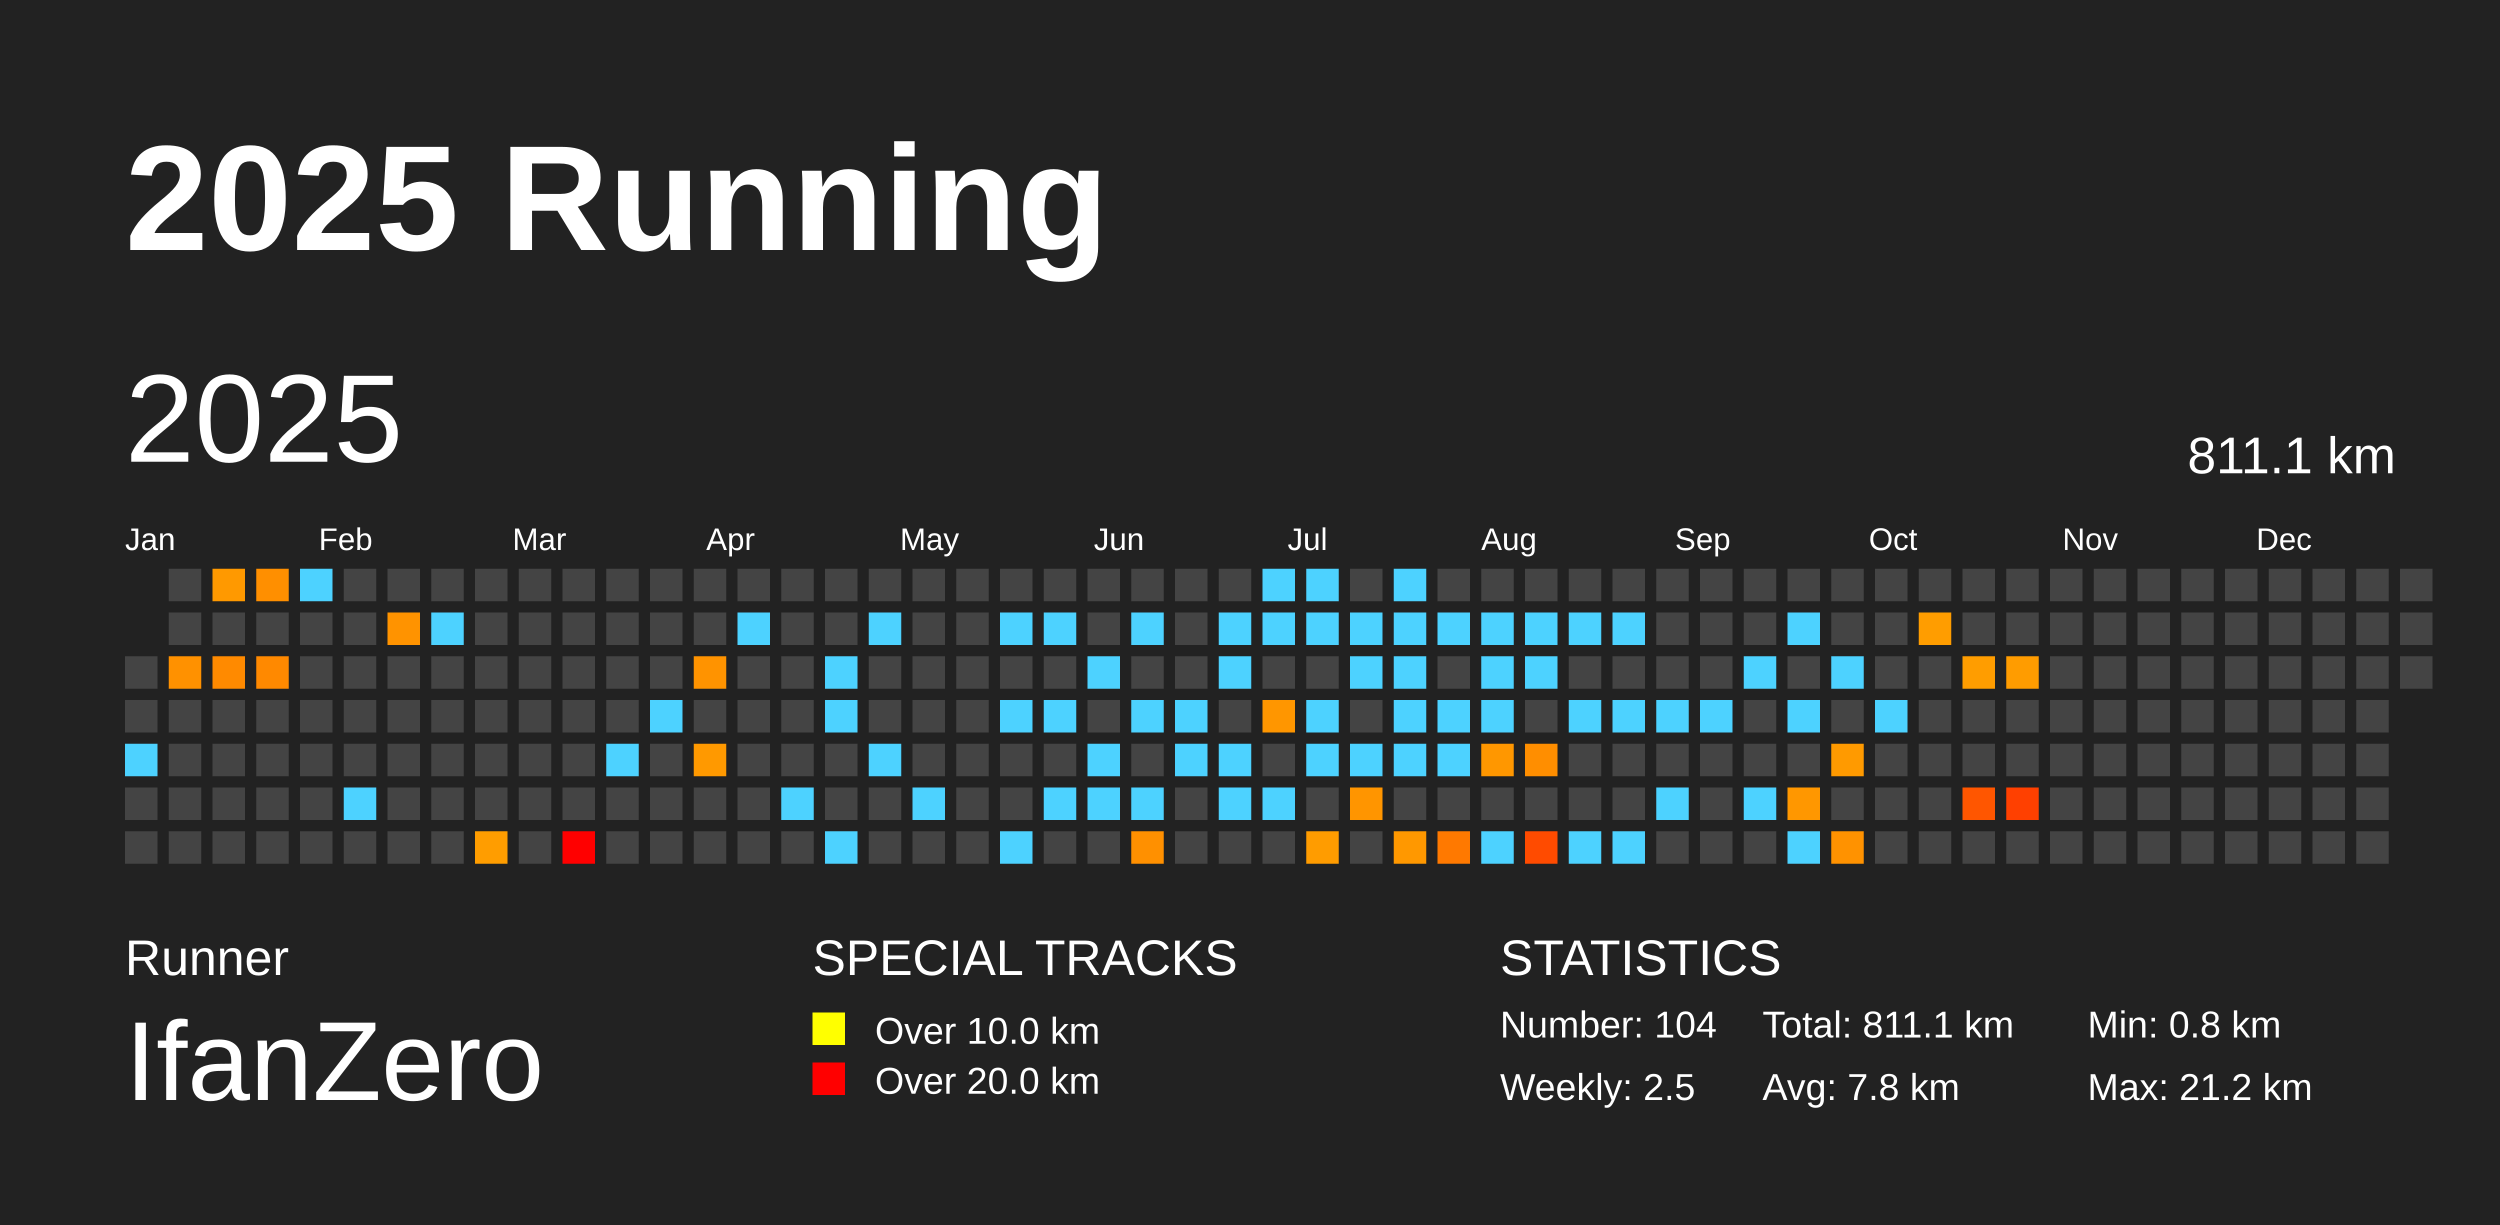
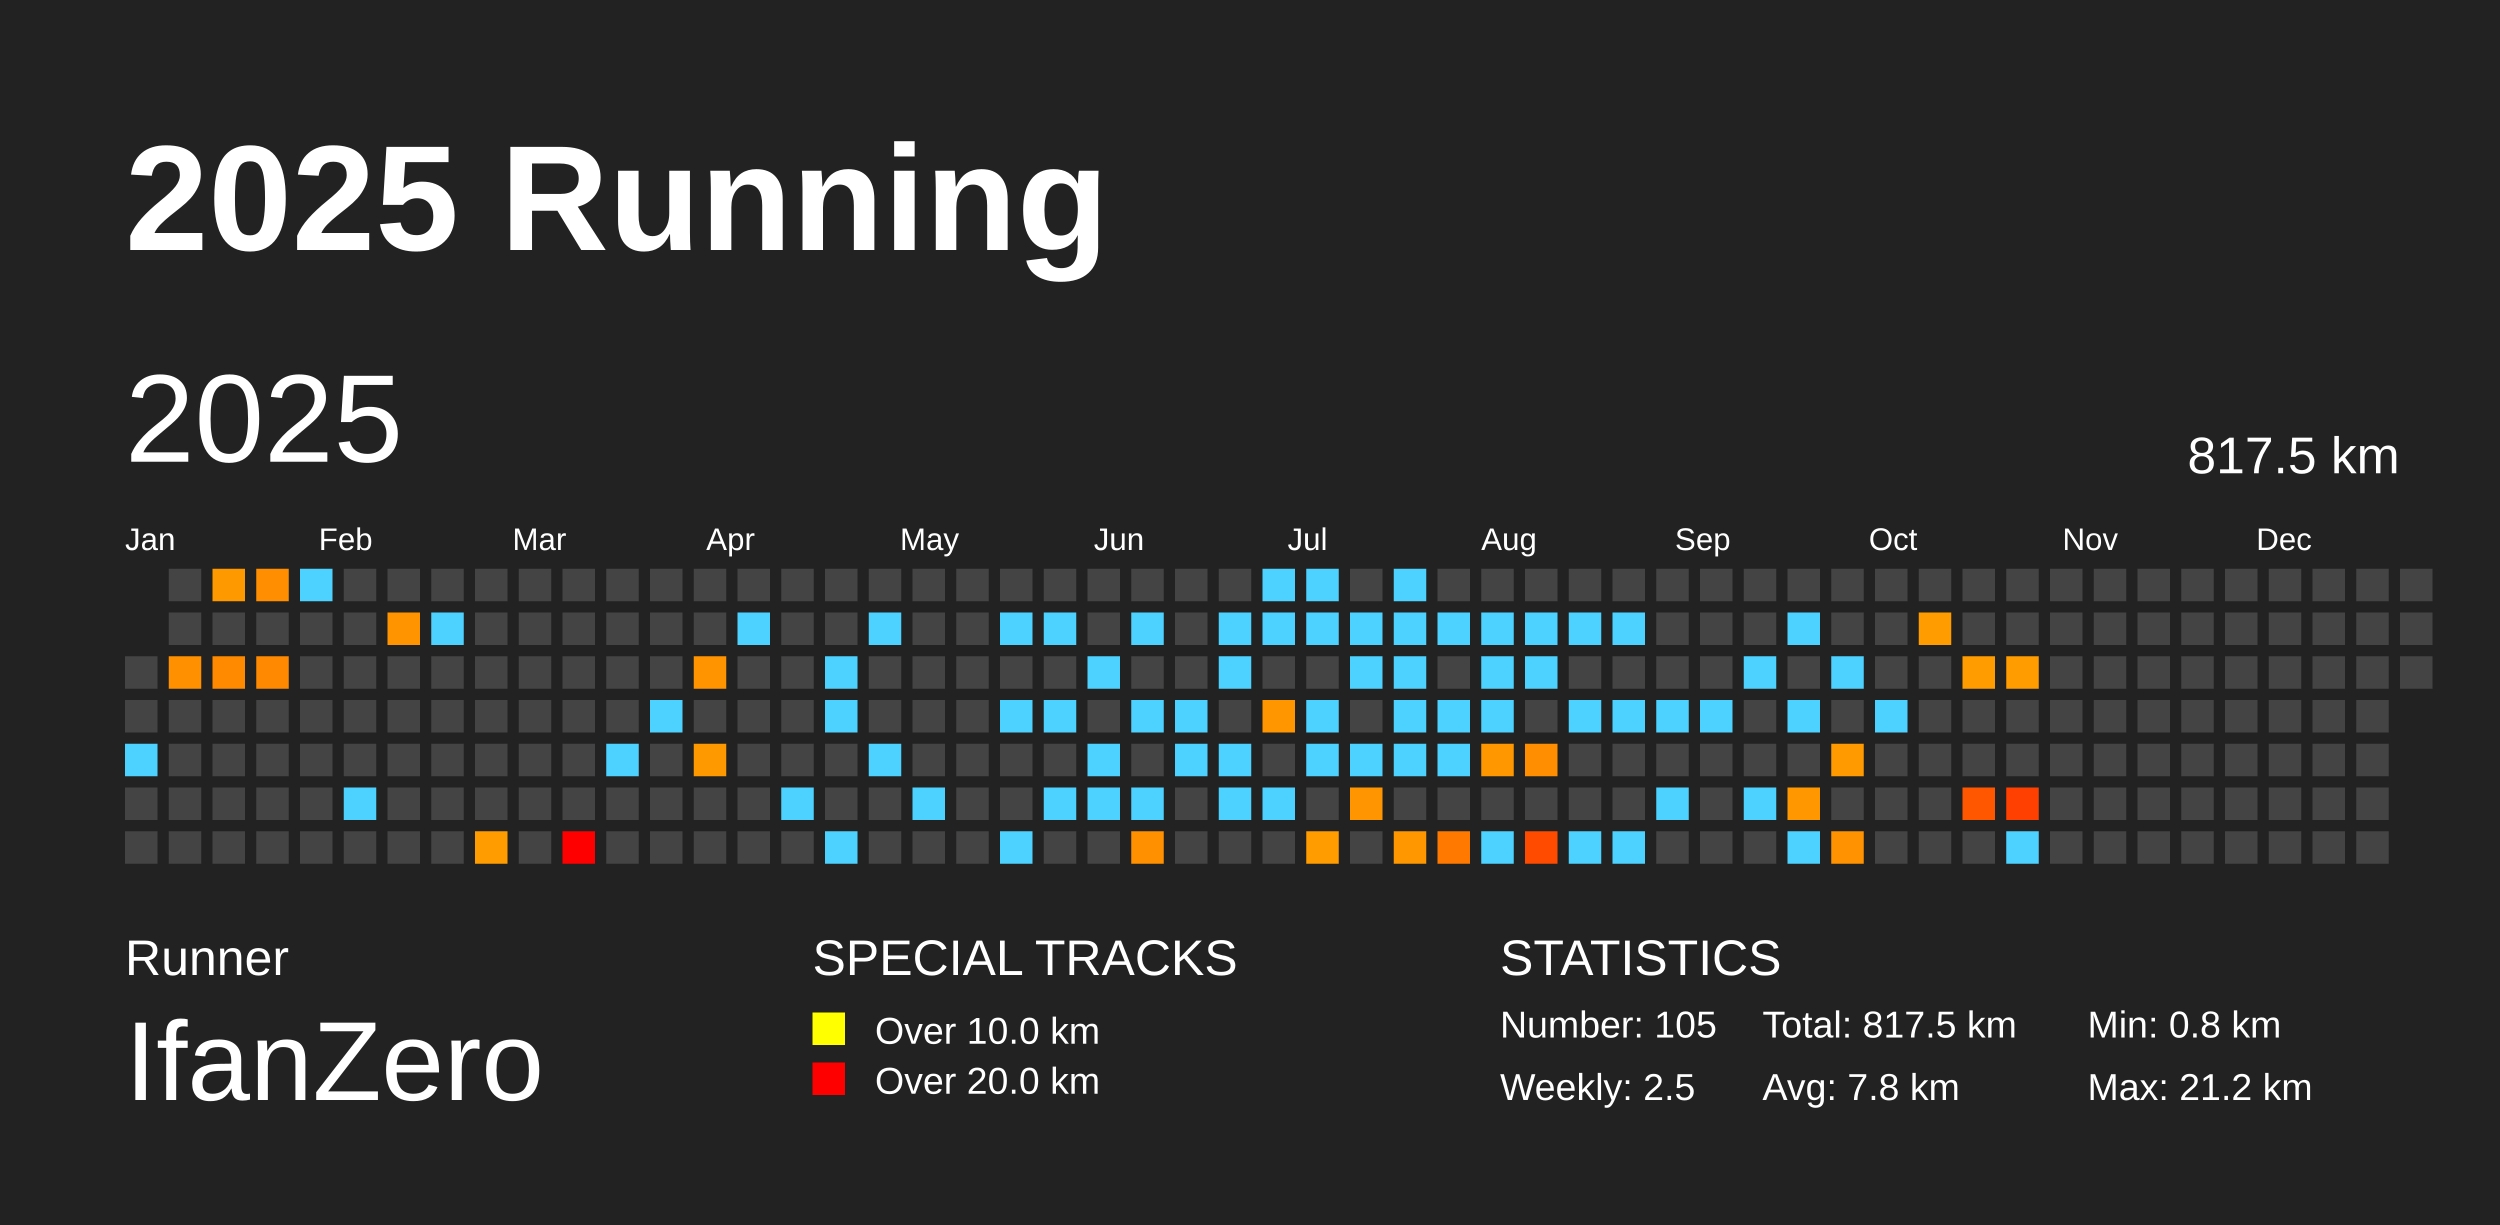
<svg xmlns="http://www.w3.org/2000/svg" baseProfile="full" height="98mm" version="1.1" viewBox="0,0,200,98" width="200mm">
  <defs />
  <rect fill="#222222" height="98" width="200" x="0" y="0" />
  <text fill="#FFFFFF" style="font-size:12px; font-family:Arial; font-weight:bold;" x="10" y="20">2025 Running</text>
  <text fill="#FFFFFF" style="font-size:4px; font-family:Arial" x="10" y="78">Runner</text>
  <text fill="#FFFFFF" style="font-size:9px; font-family:Arial" x="10" y="88">IfanZero</text>
  <text fill="#FFFFFF" style="font-size:4px; font-family:Arial" x="65" y="78">SPECIAL TRACKS</text>
  <rect fill="yellow" height="2.6" width="2.6" x="65" y="81" />
  <text fill="#FFFFFF" style="font-size:3px; font-family:Arial" x="70" y="83.5">Over 10.0 km</text>
  <rect fill="red" height="2.6" width="2.6" x="65" y="85" />
  <text fill="#FFFFFF" style="font-size:3px; font-family:Arial" x="70" y="87.5">Over 20.0 km</text>
  <text fill="#FFFFFF" style="font-size:4px; font-family:Arial" x="120" y="78">STATISTICS</text>
-   <text fill="#FFFFFF" style="font-size:3px; font-family:Arial" x="120" y="83">Number: 104</text>
+   <text fill="#FFFFFF" style="font-size:3px; font-family:Arial" x="120" y="83">Number: 105</text>
  <text fill="#FFFFFF" style="font-size:3px; font-family:Arial" x="120" y="88">Weekly: 2.5</text>
-   <text fill="#FFFFFF" style="font-size:3px; font-family:Arial" x="141" y="83">Total: 811.1 km</text>
+   <text fill="#FFFFFF" style="font-size:3px; font-family:Arial" x="141" y="83">Total: 817.5 km</text>
  <text fill="#FFFFFF" style="font-size:3px; font-family:Arial" x="141" y="88">Avg: 7.8 km</text>
  <text fill="#FFFFFF" style="font-size:3px; font-family:Arial" x="167" y="83">Min: 0.8 km</text>
  <text fill="#FFFFFF" style="font-size:3px; font-family:Arial" x="167" y="88">Max: 21.2 km</text>
  <text dominant-baseline="hanging" fill="#FFFFFF" style="font-size:10.0px; font-family:Arial;" x="10" y="30">2025</text>
-   <text dominant-baseline="hanging" fill="#FFFFFF" style="font-size:4.125px; font-family:Arial;" x="175" y="35">811.1 km</text>
+   <text dominant-baseline="hanging" fill="#FFFFFF" style="font-size:4.125px; font-family:Arial;" x="175" y="35">817.5 km</text>
  <text fill="#FFFFFF" style="font-size:2.5px; font-family:Arial" x="10.0" y="44">Jan</text>
  <text fill="#FFFFFF" style="font-size:2.5px; font-family:Arial" x="25.5" y="44">Feb</text>
  <text fill="#FFFFFF" style="font-size:2.5px; font-family:Arial" x="41.0" y="44">Mar</text>
  <text fill="#FFFFFF" style="font-size:2.5px; font-family:Arial" x="56.5" y="44">Apr</text>
  <text fill="#FFFFFF" style="font-size:2.5px; font-family:Arial" x="72.0" y="44">May</text>
  <text fill="#FFFFFF" style="font-size:2.5px; font-family:Arial" x="87.5" y="44">Jun</text>
  <text fill="#FFFFFF" style="font-size:2.5px; font-family:Arial" x="103.0" y="44">Jul</text>
  <text fill="#FFFFFF" style="font-size:2.5px; font-family:Arial" x="118.5" y="44">Aug</text>
  <text fill="#FFFFFF" style="font-size:2.5px; font-family:Arial" x="134.0" y="44">Sep</text>
  <text fill="#FFFFFF" style="font-size:2.5px; font-family:Arial" x="149.5" y="44">Oct</text>
  <text fill="#FFFFFF" style="font-size:2.5px; font-family:Arial" x="165.0" y="44">Nov</text>
  <text fill="#FFFFFF" style="font-size:2.5px; font-family:Arial" x="180.5" y="44">Dec</text>
  <rect fill="#444444" height="2.6" width="2.6" x="10.0" y="52.5" />
  <rect fill="#444444" height="2.6" width="2.6" x="10.0" y="56.0" />
  <rect fill="#4dd2ff" height="2.6" width="2.6" x="10.0" y="59.5" />
  <rect fill="#444444" height="2.6" width="2.6" x="10.0" y="63.0" />
  <rect fill="#444444" height="2.6" width="2.6" x="10.0" y="66.5" />
  <rect fill="#444444" height="2.6" width="2.6" x="13.5" y="45.5" />
  <rect fill="#444444" height="2.6" width="2.6" x="13.5" y="49.0" />
  <rect fill="#ff9100" height="2.6" width="2.6" x="13.5" y="52.5" />
  <rect fill="#444444" height="2.6" width="2.6" x="13.5" y="56.0" />
  <rect fill="#444444" height="2.6" width="2.6" x="13.5" y="59.5" />
  <rect fill="#444444" height="2.6" width="2.6" x="13.5" y="63.0" />
  <rect fill="#444444" height="2.6" width="2.6" x="13.5" y="66.5" />
  <rect fill="#ff9900" height="2.6" width="2.6" x="17.0" y="45.5" />
  <rect fill="#444444" height="2.6" width="2.6" x="17.0" y="49.0" />
  <rect fill="#ff8a00" height="2.6" width="2.6" x="17.0" y="52.5" />
  <rect fill="#444444" height="2.6" width="2.6" x="17.0" y="56.0" />
  <rect fill="#444444" height="2.6" width="2.6" x="17.0" y="59.5" />
  <rect fill="#444444" height="2.6" width="2.6" x="17.0" y="63.0" />
  <rect fill="#444444" height="2.6" width="2.6" x="17.0" y="66.5" />
  <rect fill="#ff8f00" height="2.6" width="2.6" x="20.5" y="45.5" />
  <rect fill="#444444" height="2.6" width="2.6" x="20.5" y="49.0" />
  <rect fill="#ff8900" height="2.6" width="2.6" x="20.5" y="52.5" />
  <rect fill="#444444" height="2.6" width="2.6" x="20.5" y="56.0" />
  <rect fill="#444444" height="2.6" width="2.6" x="20.5" y="59.5" />
  <rect fill="#444444" height="2.6" width="2.6" x="20.5" y="63.0" />
  <rect fill="#444444" height="2.6" width="2.6" x="20.5" y="66.5" />
  <rect fill="#4dd2ff" height="2.6" width="2.6" x="24.0" y="45.5" />
  <rect fill="#444444" height="2.6" width="2.6" x="24.0" y="49.0" />
  <rect fill="#444444" height="2.6" width="2.6" x="24.0" y="52.5" />
  <rect fill="#444444" height="2.6" width="2.6" x="24.0" y="56.0" />
  <rect fill="#444444" height="2.6" width="2.6" x="24.0" y="59.5" />
  <rect fill="#444444" height="2.6" width="2.6" x="24.0" y="63.0" />
  <rect fill="#444444" height="2.6" width="2.6" x="24.0" y="66.5" />
  <rect fill="#444444" height="2.6" width="2.6" x="27.5" y="45.5" />
  <rect fill="#444444" height="2.6" width="2.6" x="27.5" y="49.0" />
  <rect fill="#444444" height="2.6" width="2.6" x="27.5" y="52.5" />
  <rect fill="#444444" height="2.6" width="2.6" x="27.5" y="56.0" />
  <rect fill="#444444" height="2.6" width="2.6" x="27.5" y="59.5" />
  <rect fill="#4dd2ff" height="2.6" width="2.6" x="27.5" y="63.0" />
  <rect fill="#444444" height="2.6" width="2.6" x="27.5" y="66.5" />
  <rect fill="#444444" height="2.6" width="2.6" x="31.0" y="45.5" />
  <rect fill="#ff9300" height="2.6" width="2.6" x="31.0" y="49.0" />
  <rect fill="#444444" height="2.6" width="2.6" x="31.0" y="52.5" />
  <rect fill="#444444" height="2.6" width="2.6" x="31.0" y="56.0" />
  <rect fill="#444444" height="2.6" width="2.6" x="31.0" y="59.5" />
  <rect fill="#444444" height="2.6" width="2.6" x="31.0" y="63.0" />
  <rect fill="#444444" height="2.6" width="2.6" x="31.0" y="66.5" />
  <rect fill="#444444" height="2.6" width="2.6" x="34.5" y="45.5" />
  <rect fill="#4dd2ff" height="2.6" width="2.6" x="34.5" y="49.0" />
  <rect fill="#444444" height="2.6" width="2.6" x="34.5" y="52.5" />
  <rect fill="#444444" height="2.6" width="2.6" x="34.5" y="56.0" />
  <rect fill="#444444" height="2.6" width="2.6" x="34.5" y="59.5" />
  <rect fill="#444444" height="2.6" width="2.6" x="34.5" y="63.0" />
  <rect fill="#444444" height="2.6" width="2.6" x="34.5" y="66.5" />
  <rect fill="#444444" height="2.6" width="2.6" x="38.0" y="45.5" />
  <rect fill="#444444" height="2.6" width="2.6" x="38.0" y="49.0" />
  <rect fill="#444444" height="2.6" width="2.6" x="38.0" y="52.5" />
  <rect fill="#444444" height="2.6" width="2.6" x="38.0" y="56.0" />
  <rect fill="#444444" height="2.6" width="2.6" x="38.0" y="59.5" />
  <rect fill="#444444" height="2.6" width="2.6" x="38.0" y="63.0" />
  <rect fill="#ff9d00" height="2.6" width="2.6" x="38.0" y="66.5" />
  <rect fill="#444444" height="2.6" width="2.6" x="41.5" y="45.5" />
  <rect fill="#444444" height="2.6" width="2.6" x="41.5" y="49.0" />
  <rect fill="#444444" height="2.6" width="2.6" x="41.5" y="52.5" />
  <rect fill="#444444" height="2.6" width="2.6" x="41.5" y="56.0" />
  <rect fill="#444444" height="2.6" width="2.6" x="41.5" y="59.5" />
  <rect fill="#444444" height="2.6" width="2.6" x="41.5" y="63.0" />
  <rect fill="#444444" height="2.6" width="2.6" x="41.5" y="66.5" />
  <rect fill="#444444" height="2.6" width="2.6" x="45.0" y="45.5" />
  <rect fill="#444444" height="2.6" width="2.6" x="45.0" y="49.0" />
  <rect fill="#444444" height="2.6" width="2.6" x="45.0" y="52.5" />
  <rect fill="#444444" height="2.6" width="2.6" x="45.0" y="56.0" />
  <rect fill="#444444" height="2.6" width="2.6" x="45.0" y="59.5" />
  <rect fill="#444444" height="2.6" width="2.6" x="45.0" y="63.0" />
  <rect fill="red" height="2.6" width="2.6" x="45.0" y="66.5" />
  <rect fill="#444444" height="2.6" width="2.6" x="48.5" y="45.5" />
  <rect fill="#444444" height="2.6" width="2.6" x="48.5" y="49.0" />
  <rect fill="#444444" height="2.6" width="2.6" x="48.5" y="52.5" />
  <rect fill="#444444" height="2.6" width="2.6" x="48.5" y="56.0" />
  <rect fill="#4dd2ff" height="2.6" width="2.6" x="48.5" y="59.5" />
  <rect fill="#444444" height="2.6" width="2.6" x="48.5" y="63.0" />
  <rect fill="#444444" height="2.6" width="2.6" x="48.5" y="66.5" />
  <rect fill="#444444" height="2.6" width="2.6" x="52.0" y="45.5" />
  <rect fill="#444444" height="2.6" width="2.6" x="52.0" y="49.0" />
  <rect fill="#444444" height="2.6" width="2.6" x="52.0" y="52.5" />
  <rect fill="#4dd2ff" height="2.6" width="2.6" x="52.0" y="56.0" />
  <rect fill="#444444" height="2.6" width="2.6" x="52.0" y="59.5" />
  <rect fill="#444444" height="2.6" width="2.6" x="52.0" y="63.0" />
  <rect fill="#444444" height="2.6" width="2.6" x="52.0" y="66.5" />
  <rect fill="#444444" height="2.6" width="2.6" x="55.5" y="45.5" />
  <rect fill="#444444" height="2.6" width="2.6" x="55.5" y="49.0" />
  <rect fill="#ff9300" height="2.6" width="2.6" x="55.5" y="52.5" />
  <rect fill="#444444" height="2.6" width="2.6" x="55.5" y="56.0" />
  <rect fill="#ff9900" height="2.6" width="2.6" x="55.5" y="59.5" />
  <rect fill="#444444" height="2.6" width="2.6" x="55.5" y="63.0" />
  <rect fill="#444444" height="2.6" width="2.6" x="55.5" y="66.5" />
  <rect fill="#444444" height="2.6" width="2.6" x="59.0" y="45.5" />
  <rect fill="#4dd2ff" height="2.6" width="2.6" x="59.0" y="49.0" />
  <rect fill="#444444" height="2.6" width="2.6" x="59.0" y="52.5" />
  <rect fill="#444444" height="2.6" width="2.6" x="59.0" y="56.0" />
  <rect fill="#444444" height="2.6" width="2.6" x="59.0" y="59.5" />
  <rect fill="#444444" height="2.6" width="2.6" x="59.0" y="63.0" />
  <rect fill="#444444" height="2.6" width="2.6" x="59.0" y="66.5" />
  <rect fill="#444444" height="2.6" width="2.6" x="62.5" y="45.5" />
  <rect fill="#444444" height="2.6" width="2.6" x="62.5" y="49.0" />
  <rect fill="#444444" height="2.6" width="2.6" x="62.5" y="52.5" />
  <rect fill="#444444" height="2.6" width="2.6" x="62.5" y="56.0" />
  <rect fill="#444444" height="2.6" width="2.6" x="62.5" y="59.5" />
  <rect fill="#4dd2ff" height="2.6" width="2.6" x="62.5" y="63.0" />
  <rect fill="#444444" height="2.6" width="2.6" x="62.5" y="66.5" />
  <rect fill="#444444" height="2.6" width="2.6" x="66.0" y="45.5" />
  <rect fill="#444444" height="2.6" width="2.6" x="66.0" y="49.0" />
  <rect fill="#4dd2ff" height="2.6" width="2.6" x="66.0" y="52.5" />
  <rect fill="#4dd2ff" height="2.6" width="2.6" x="66.0" y="56.0" />
  <rect fill="#444444" height="2.6" width="2.6" x="66.0" y="59.5" />
  <rect fill="#444444" height="2.6" width="2.6" x="66.0" y="63.0" />
  <rect fill="#4dd2ff" height="2.6" width="2.6" x="66.0" y="66.5" />
  <rect fill="#444444" height="2.6" width="2.6" x="69.5" y="45.5" />
  <rect fill="#4dd2ff" height="2.6" width="2.6" x="69.5" y="49.0" />
  <rect fill="#444444" height="2.6" width="2.6" x="69.5" y="52.5" />
  <rect fill="#444444" height="2.6" width="2.6" x="69.5" y="56.0" />
  <rect fill="#4dd2ff" height="2.6" width="2.6" x="69.5" y="59.5" />
  <rect fill="#444444" height="2.6" width="2.6" x="69.5" y="63.0" />
  <rect fill="#444444" height="2.6" width="2.6" x="69.5" y="66.5" />
  <rect fill="#444444" height="2.6" width="2.6" x="73.0" y="45.5" />
  <rect fill="#444444" height="2.6" width="2.6" x="73.0" y="49.0" />
  <rect fill="#444444" height="2.6" width="2.6" x="73.0" y="52.5" />
  <rect fill="#444444" height="2.6" width="2.6" x="73.0" y="56.0" />
  <rect fill="#444444" height="2.6" width="2.6" x="73.0" y="59.5" />
  <rect fill="#4dd2ff" height="2.6" width="2.6" x="73.0" y="63.0" />
  <rect fill="#444444" height="2.6" width="2.6" x="73.0" y="66.5" />
  <rect fill="#444444" height="2.6" width="2.6" x="76.5" y="45.5" />
  <rect fill="#444444" height="2.6" width="2.6" x="76.5" y="49.0" />
  <rect fill="#444444" height="2.6" width="2.6" x="76.5" y="52.5" />
  <rect fill="#444444" height="2.6" width="2.6" x="76.5" y="56.0" />
  <rect fill="#444444" height="2.6" width="2.6" x="76.5" y="59.5" />
  <rect fill="#444444" height="2.6" width="2.6" x="76.5" y="63.0" />
  <rect fill="#444444" height="2.6" width="2.6" x="76.5" y="66.5" />
  <rect fill="#444444" height="2.6" width="2.6" x="80.0" y="45.5" />
  <rect fill="#4dd2ff" height="2.6" width="2.6" x="80.0" y="49.0" />
  <rect fill="#444444" height="2.6" width="2.6" x="80.0" y="52.5" />
  <rect fill="#4dd2ff" height="2.6" width="2.6" x="80.0" y="56.0" />
  <rect fill="#444444" height="2.6" width="2.6" x="80.0" y="59.5" />
  <rect fill="#444444" height="2.6" width="2.6" x="80.0" y="63.0" />
  <rect fill="#4dd2ff" height="2.6" width="2.6" x="80.0" y="66.5" />
  <rect fill="#444444" height="2.6" width="2.6" x="83.5" y="45.5" />
  <rect fill="#4dd2ff" height="2.6" width="2.6" x="83.5" y="49.0" />
  <rect fill="#444444" height="2.6" width="2.6" x="83.5" y="52.5" />
  <rect fill="#4dd2ff" height="2.6" width="2.6" x="83.5" y="56.0" />
  <rect fill="#444444" height="2.6" width="2.6" x="83.5" y="59.5" />
  <rect fill="#4dd2ff" height="2.6" width="2.6" x="83.5" y="63.0" />
  <rect fill="#444444" height="2.6" width="2.6" x="83.5" y="66.5" />
  <rect fill="#444444" height="2.6" width="2.6" x="87.0" y="45.5" />
  <rect fill="#444444" height="2.6" width="2.6" x="87.0" y="49.0" />
  <rect fill="#4dd2ff" height="2.6" width="2.6" x="87.0" y="52.5" />
  <rect fill="#444444" height="2.6" width="2.6" x="87.0" y="56.0" />
  <rect fill="#4dd2ff" height="2.6" width="2.6" x="87.0" y="59.5" />
  <rect fill="#4dd2ff" height="2.6" width="2.6" x="87.0" y="63.0" />
  <rect fill="#444444" height="2.6" width="2.6" x="87.0" y="66.5" />
  <rect fill="#444444" height="2.6" width="2.6" x="90.5" y="45.5" />
  <rect fill="#4dd2ff" height="2.6" width="2.6" x="90.5" y="49.0" />
  <rect fill="#444444" height="2.6" width="2.6" x="90.5" y="52.5" />
  <rect fill="#4dd2ff" height="2.6" width="2.6" x="90.5" y="56.0" />
  <rect fill="#444444" height="2.6" width="2.6" x="90.5" y="59.5" />
  <rect fill="#4dd2ff" height="2.6" width="2.6" x="90.5" y="63.0" />
  <rect fill="#ff9000" height="2.6" width="2.6" x="90.5" y="66.5" />
  <rect fill="#444444" height="2.6" width="2.6" x="94.0" y="45.5" />
  <rect fill="#444444" height="2.6" width="2.6" x="94.0" y="49.0" />
  <rect fill="#444444" height="2.6" width="2.6" x="94.0" y="52.5" />
  <rect fill="#4dd2ff" height="2.6" width="2.6" x="94.0" y="56.0" />
  <rect fill="#4dd2ff" height="2.6" width="2.6" x="94.0" y="59.5" />
  <rect fill="#444444" height="2.6" width="2.6" x="94.0" y="63.0" />
  <rect fill="#444444" height="2.6" width="2.6" x="94.0" y="66.5" />
  <rect fill="#444444" height="2.6" width="2.6" x="97.5" y="45.5" />
  <rect fill="#4dd2ff" height="2.6" width="2.6" x="97.5" y="49.0" />
  <rect fill="#4dd2ff" height="2.6" width="2.6" x="97.5" y="52.5" />
  <rect fill="#444444" height="2.6" width="2.6" x="97.5" y="56.0" />
  <rect fill="#4dd2ff" height="2.6" width="2.6" x="97.5" y="59.5" />
  <rect fill="#4dd2ff" height="2.6" width="2.6" x="97.5" y="63.0" />
  <rect fill="#444444" height="2.6" width="2.6" x="97.5" y="66.5" />
  <rect fill="#4dd2ff" height="2.6" width="2.6" x="101.0" y="45.5" />
  <rect fill="#4dd2ff" height="2.6" width="2.6" x="101.0" y="49.0" />
  <rect fill="#444444" height="2.6" width="2.6" x="101.0" y="52.5" />
  <rect fill="#ff9600" height="2.6" width="2.6" x="101.0" y="56.0" />
  <rect fill="#444444" height="2.6" width="2.6" x="101.0" y="59.5" />
  <rect fill="#4dd2ff" height="2.6" width="2.6" x="101.0" y="63.0" />
  <rect fill="#444444" height="2.6" width="2.6" x="101.0" y="66.5" />
  <rect fill="#4dd2ff" height="2.6" width="2.6" x="104.5" y="45.5" />
  <rect fill="#4dd2ff" height="2.6" width="2.6" x="104.5" y="49.0" />
  <rect fill="#444444" height="2.6" width="2.6" x="104.5" y="52.5" />
  <rect fill="#4dd2ff" height="2.6" width="2.6" x="104.5" y="56.0" />
  <rect fill="#4dd2ff" height="2.6" width="2.6" x="104.5" y="59.5" />
  <rect fill="#444444" height="2.6" width="2.6" x="104.5" y="63.0" />
  <rect fill="#ff9c00" height="2.6" width="2.6" x="104.5" y="66.5" />
  <rect fill="#444444" height="2.6" width="2.6" x="108.0" y="45.5" />
  <rect fill="#4dd2ff" height="2.6" width="2.6" x="108.0" y="49.0" />
  <rect fill="#4dd2ff" height="2.6" width="2.6" x="108.0" y="52.5" />
  <rect fill="#444444" height="2.6" width="2.6" x="108.0" y="56.0" />
  <rect fill="#4dd2ff" height="2.6" width="2.6" x="108.0" y="59.5" />
  <rect fill="#ff9500" height="2.6" width="2.6" x="108.0" y="63.0" />
  <rect fill="#444444" height="2.6" width="2.6" x="108.0" y="66.5" />
  <rect fill="#4dd2ff" height="2.6" width="2.6" x="111.5" y="45.5" />
  <rect fill="#4dd2ff" height="2.6" width="2.6" x="111.5" y="49.0" />
  <rect fill="#4dd2ff" height="2.6" width="2.6" x="111.5" y="52.5" />
  <rect fill="#4dd2ff" height="2.6" width="2.6" x="111.5" y="56.0" />
  <rect fill="#4dd2ff" height="2.6" width="2.6" x="111.5" y="59.5" />
  <rect fill="#444444" height="2.6" width="2.6" x="111.5" y="63.0" />
  <rect fill="#ff9800" height="2.6" width="2.6" x="111.5" y="66.5" />
  <rect fill="#444444" height="2.6" width="2.6" x="115.0" y="45.5" />
  <rect fill="#4dd2ff" height="2.6" width="2.6" x="115.0" y="49.0" />
  <rect fill="#444444" height="2.6" width="2.6" x="115.0" y="52.5" />
  <rect fill="#4dd2ff" height="2.6" width="2.6" x="115.0" y="56.0" />
  <rect fill="#4dd2ff" height="2.6" width="2.6" x="115.0" y="59.5" />
  <rect fill="#444444" height="2.6" width="2.6" x="115.0" y="63.0" />
  <rect fill="#ff7900" height="2.6" width="2.6" x="115.0" y="66.5" />
  <rect fill="#444444" height="2.6" width="2.6" x="118.5" y="45.5" />
  <rect fill="#4dd2ff" height="2.6" width="2.6" x="118.5" y="49.0" />
  <rect fill="#4dd2ff" height="2.6" width="2.6" x="118.5" y="52.5" />
  <rect fill="#4dd2ff" height="2.6" width="2.6" x="118.5" y="56.0" />
  <rect fill="#ff9700" height="2.6" width="2.6" x="118.5" y="59.5" />
  <rect fill="#444444" height="2.6" width="2.6" x="118.5" y="63.0" />
  <rect fill="#4dd2ff" height="2.6" width="2.6" x="118.5" y="66.5" />
  <rect fill="#444444" height="2.6" width="2.6" x="122.0" y="45.5" />
  <rect fill="#4dd2ff" height="2.6" width="2.6" x="122.0" y="49.0" />
  <rect fill="#4dd2ff" height="2.6" width="2.6" x="122.0" y="52.5" />
  <rect fill="#444444" height="2.6" width="2.6" x="122.0" y="56.0" />
  <rect fill="#ff8e00" height="2.6" width="2.6" x="122.0" y="59.5" />
  <rect fill="#444444" height="2.6" width="2.6" x="122.0" y="63.0" />
  <rect fill="#ff4b00" height="2.6" width="2.6" x="122.0" y="66.5" />
  <rect fill="#444444" height="2.6" width="2.6" x="125.5" y="45.5" />
  <rect fill="#4dd2ff" height="2.6" width="2.6" x="125.5" y="49.0" />
  <rect fill="#444444" height="2.6" width="2.6" x="125.5" y="52.5" />
  <rect fill="#4dd2ff" height="2.6" width="2.6" x="125.5" y="56.0" />
  <rect fill="#444444" height="2.6" width="2.6" x="125.5" y="59.5" />
  <rect fill="#444444" height="2.6" width="2.6" x="125.5" y="63.0" />
  <rect fill="#4dd2ff" height="2.6" width="2.6" x="125.5" y="66.5" />
  <rect fill="#444444" height="2.6" width="2.6" x="129.0" y="45.5" />
  <rect fill="#4dd2ff" height="2.6" width="2.6" x="129.0" y="49.0" />
  <rect fill="#444444" height="2.6" width="2.6" x="129.0" y="52.5" />
  <rect fill="#4dd2ff" height="2.6" width="2.6" x="129.0" y="56.0" />
  <rect fill="#444444" height="2.6" width="2.6" x="129.0" y="59.5" />
  <rect fill="#444444" height="2.6" width="2.6" x="129.0" y="63.0" />
  <rect fill="#4dd2ff" height="2.6" width="2.6" x="129.0" y="66.5" />
  <rect fill="#444444" height="2.6" width="2.6" x="132.5" y="45.5" />
  <rect fill="#444444" height="2.6" width="2.6" x="132.5" y="49.0" />
  <rect fill="#444444" height="2.6" width="2.6" x="132.5" y="52.5" />
  <rect fill="#4dd2ff" height="2.6" width="2.6" x="132.5" y="56.0" />
  <rect fill="#444444" height="2.6" width="2.6" x="132.5" y="59.5" />
  <rect fill="#4dd2ff" height="2.6" width="2.6" x="132.5" y="63.0" />
  <rect fill="#444444" height="2.6" width="2.6" x="132.5" y="66.5" />
  <rect fill="#444444" height="2.6" width="2.6" x="136.0" y="45.5" />
  <rect fill="#444444" height="2.6" width="2.6" x="136.0" y="49.0" />
  <rect fill="#444444" height="2.6" width="2.6" x="136.0" y="52.5" />
  <rect fill="#4dd2ff" height="2.6" width="2.6" x="136.0" y="56.0" />
  <rect fill="#444444" height="2.6" width="2.6" x="136.0" y="59.5" />
  <rect fill="#444444" height="2.6" width="2.6" x="136.0" y="63.0" />
  <rect fill="#444444" height="2.6" width="2.6" x="136.0" y="66.5" />
  <rect fill="#444444" height="2.6" width="2.6" x="139.5" y="45.5" />
  <rect fill="#444444" height="2.6" width="2.6" x="139.5" y="49.0" />
  <rect fill="#4dd2ff" height="2.6" width="2.6" x="139.5" y="52.5" />
  <rect fill="#444444" height="2.6" width="2.6" x="139.5" y="56.0" />
  <rect fill="#444444" height="2.6" width="2.6" x="139.5" y="59.5" />
  <rect fill="#4dd2ff" height="2.6" width="2.6" x="139.5" y="63.0" />
  <rect fill="#444444" height="2.6" width="2.6" x="139.5" y="66.5" />
  <rect fill="#444444" height="2.6" width="2.6" x="143.0" y="45.5" />
  <rect fill="#4dd2ff" height="2.6" width="2.6" x="143.0" y="49.0" />
  <rect fill="#444444" height="2.6" width="2.6" x="143.0" y="52.5" />
  <rect fill="#4dd2ff" height="2.6" width="2.6" x="143.0" y="56.0" />
  <rect fill="#444444" height="2.6" width="2.6" x="143.0" y="59.5" />
  <rect fill="#ff9700" height="2.6" width="2.6" x="143.0" y="63.0" />
  <rect fill="#4dd2ff" height="2.6" width="2.6" x="143.0" y="66.5" />
  <rect fill="#444444" height="2.6" width="2.6" x="146.5" y="45.5" />
  <rect fill="#444444" height="2.6" width="2.6" x="146.5" y="49.0" />
  <rect fill="#4dd2ff" height="2.6" width="2.6" x="146.5" y="52.5" />
  <rect fill="#444444" height="2.6" width="2.6" x="146.5" y="56.0" />
  <rect fill="#ff9a00" height="2.6" width="2.6" x="146.5" y="59.5" />
  <rect fill="#444444" height="2.6" width="2.6" x="146.5" y="63.0" />
  <rect fill="#ff9200" height="2.6" width="2.6" x="146.5" y="66.5" />
  <rect fill="#444444" height="2.6" width="2.6" x="150.0" y="45.5" />
  <rect fill="#444444" height="2.6" width="2.6" x="150.0" y="49.0" />
  <rect fill="#444444" height="2.6" width="2.6" x="150.0" y="52.5" />
  <rect fill="#4dd2ff" height="2.6" width="2.6" x="150.0" y="56.0" />
  <rect fill="#444444" height="2.6" width="2.6" x="150.0" y="59.5" />
  <rect fill="#444444" height="2.6" width="2.6" x="150.0" y="63.0" />
  <rect fill="#444444" height="2.6" width="2.6" x="150.0" y="66.5" />
  <rect fill="#444444" height="2.6" width="2.6" x="153.5" y="45.5" />
  <rect fill="#ff9d00" height="2.6" width="2.6" x="153.5" y="49.0" />
  <rect fill="#444444" height="2.6" width="2.6" x="153.5" y="52.5" />
  <rect fill="#444444" height="2.6" width="2.6" x="153.5" y="56.0" />
  <rect fill="#444444" height="2.6" width="2.6" x="153.5" y="59.5" />
  <rect fill="#444444" height="2.6" width="2.6" x="153.5" y="63.0" />
  <rect fill="#444444" height="2.6" width="2.6" x="153.5" y="66.5" />
  <rect fill="#444444" height="2.6" width="2.6" x="157.0" y="45.5" />
  <rect fill="#444444" height="2.6" width="2.6" x="157.0" y="49.0" />
  <rect fill="#ff9d00" height="2.6" width="2.6" x="157.0" y="52.5" />
  <rect fill="#444444" height="2.6" width="2.6" x="157.0" y="56.0" />
  <rect fill="#444444" height="2.6" width="2.6" x="157.0" y="59.5" />
  <rect fill="#ff5600" height="2.6" width="2.6" x="157.0" y="63.0" />
  <rect fill="#444444" height="2.6" width="2.6" x="157.0" y="66.5" />
  <rect fill="#444444" height="2.6" width="2.6" x="160.5" y="45.5" />
  <rect fill="#444444" height="2.6" width="2.6" x="160.5" y="49.0" />
  <rect fill="#ff9c00" height="2.6" width="2.6" x="160.5" y="52.5" />
  <rect fill="#444444" height="2.6" width="2.6" x="160.5" y="56.0" />
  <rect fill="#444444" height="2.6" width="2.6" x="160.5" y="59.5" />
  <rect fill="#ff4000" height="2.6" width="2.6" x="160.5" y="63.0" />
-   <rect fill="#444444" height="2.6" width="2.6" x="160.5" y="66.5" />
+   <rect fill="#4dd2ff" height="2.6" width="2.6" x="160.5" y="66.5" />
  <rect fill="#444444" height="2.6" width="2.6" x="164.0" y="45.5" />
  <rect fill="#444444" height="2.6" width="2.6" x="164.0" y="49.0" />
  <rect fill="#444444" height="2.6" width="2.6" x="164.0" y="52.5" />
  <rect fill="#444444" height="2.6" width="2.6" x="164.0" y="56.0" />
  <rect fill="#444444" height="2.6" width="2.6" x="164.0" y="59.5" />
  <rect fill="#444444" height="2.6" width="2.6" x="164.0" y="63.0" />
  <rect fill="#444444" height="2.6" width="2.6" x="164.0" y="66.5" />
  <rect fill="#444444" height="2.6" width="2.6" x="167.5" y="45.5" />
  <rect fill="#444444" height="2.6" width="2.6" x="167.5" y="49.0" />
  <rect fill="#444444" height="2.6" width="2.6" x="167.5" y="52.5" />
  <rect fill="#444444" height="2.6" width="2.6" x="167.5" y="56.0" />
  <rect fill="#444444" height="2.6" width="2.6" x="167.5" y="59.5" />
  <rect fill="#444444" height="2.6" width="2.6" x="167.5" y="63.0" />
  <rect fill="#444444" height="2.6" width="2.6" x="167.5" y="66.5" />
  <rect fill="#444444" height="2.6" width="2.6" x="171.0" y="45.5" />
  <rect fill="#444444" height="2.6" width="2.6" x="171.0" y="49.0" />
  <rect fill="#444444" height="2.6" width="2.6" x="171.0" y="52.5" />
  <rect fill="#444444" height="2.6" width="2.6" x="171.0" y="56.0" />
  <rect fill="#444444" height="2.6" width="2.6" x="171.0" y="59.5" />
  <rect fill="#444444" height="2.6" width="2.6" x="171.0" y="63.0" />
  <rect fill="#444444" height="2.6" width="2.6" x="171.0" y="66.5" />
  <rect fill="#444444" height="2.6" width="2.6" x="174.5" y="45.5" />
  <rect fill="#444444" height="2.6" width="2.6" x="174.5" y="49.0" />
  <rect fill="#444444" height="2.6" width="2.6" x="174.5" y="52.5" />
  <rect fill="#444444" height="2.6" width="2.6" x="174.5" y="56.0" />
  <rect fill="#444444" height="2.6" width="2.6" x="174.5" y="59.5" />
  <rect fill="#444444" height="2.6" width="2.6" x="174.5" y="63.0" />
  <rect fill="#444444" height="2.6" width="2.6" x="174.5" y="66.5" />
  <rect fill="#444444" height="2.6" width="2.6" x="178.0" y="45.5" />
  <rect fill="#444444" height="2.6" width="2.6" x="178.0" y="49.0" />
  <rect fill="#444444" height="2.6" width="2.6" x="178.0" y="52.5" />
  <rect fill="#444444" height="2.6" width="2.6" x="178.0" y="56.0" />
  <rect fill="#444444" height="2.6" width="2.6" x="178.0" y="59.5" />
  <rect fill="#444444" height="2.6" width="2.6" x="178.0" y="63.0" />
  <rect fill="#444444" height="2.6" width="2.6" x="178.0" y="66.5" />
  <rect fill="#444444" height="2.6" width="2.6" x="181.5" y="45.5" />
  <rect fill="#444444" height="2.6" width="2.6" x="181.5" y="49.0" />
  <rect fill="#444444" height="2.6" width="2.6" x="181.5" y="52.5" />
  <rect fill="#444444" height="2.6" width="2.6" x="181.5" y="56.0" />
  <rect fill="#444444" height="2.6" width="2.6" x="181.5" y="59.5" />
  <rect fill="#444444" height="2.6" width="2.6" x="181.5" y="63.0" />
  <rect fill="#444444" height="2.6" width="2.6" x="181.5" y="66.5" />
  <rect fill="#444444" height="2.6" width="2.6" x="185.0" y="45.5" />
  <rect fill="#444444" height="2.6" width="2.6" x="185.0" y="49.0" />
  <rect fill="#444444" height="2.6" width="2.6" x="185.0" y="52.5" />
  <rect fill="#444444" height="2.6" width="2.6" x="185.0" y="56.0" />
  <rect fill="#444444" height="2.6" width="2.6" x="185.0" y="59.5" />
  <rect fill="#444444" height="2.6" width="2.6" x="185.0" y="63.0" />
  <rect fill="#444444" height="2.6" width="2.6" x="185.0" y="66.5" />
  <rect fill="#444444" height="2.6" width="2.6" x="188.5" y="45.5" />
  <rect fill="#444444" height="2.6" width="2.6" x="188.5" y="49.0" />
  <rect fill="#444444" height="2.6" width="2.6" x="188.5" y="52.5" />
  <rect fill="#444444" height="2.6" width="2.6" x="188.5" y="56.0" />
  <rect fill="#444444" height="2.6" width="2.6" x="188.5" y="59.5" />
  <rect fill="#444444" height="2.6" width="2.6" x="188.5" y="63.0" />
  <rect fill="#444444" height="2.6" width="2.6" x="188.5" y="66.5" />
  <rect fill="#444444" height="2.6" width="2.6" x="192.0" y="45.5" />
  <rect fill="#444444" height="2.6" width="2.6" x="192.0" y="49.0" />
  <rect fill="#444444" height="2.6" width="2.6" x="192.0" y="52.5" />
</svg>
